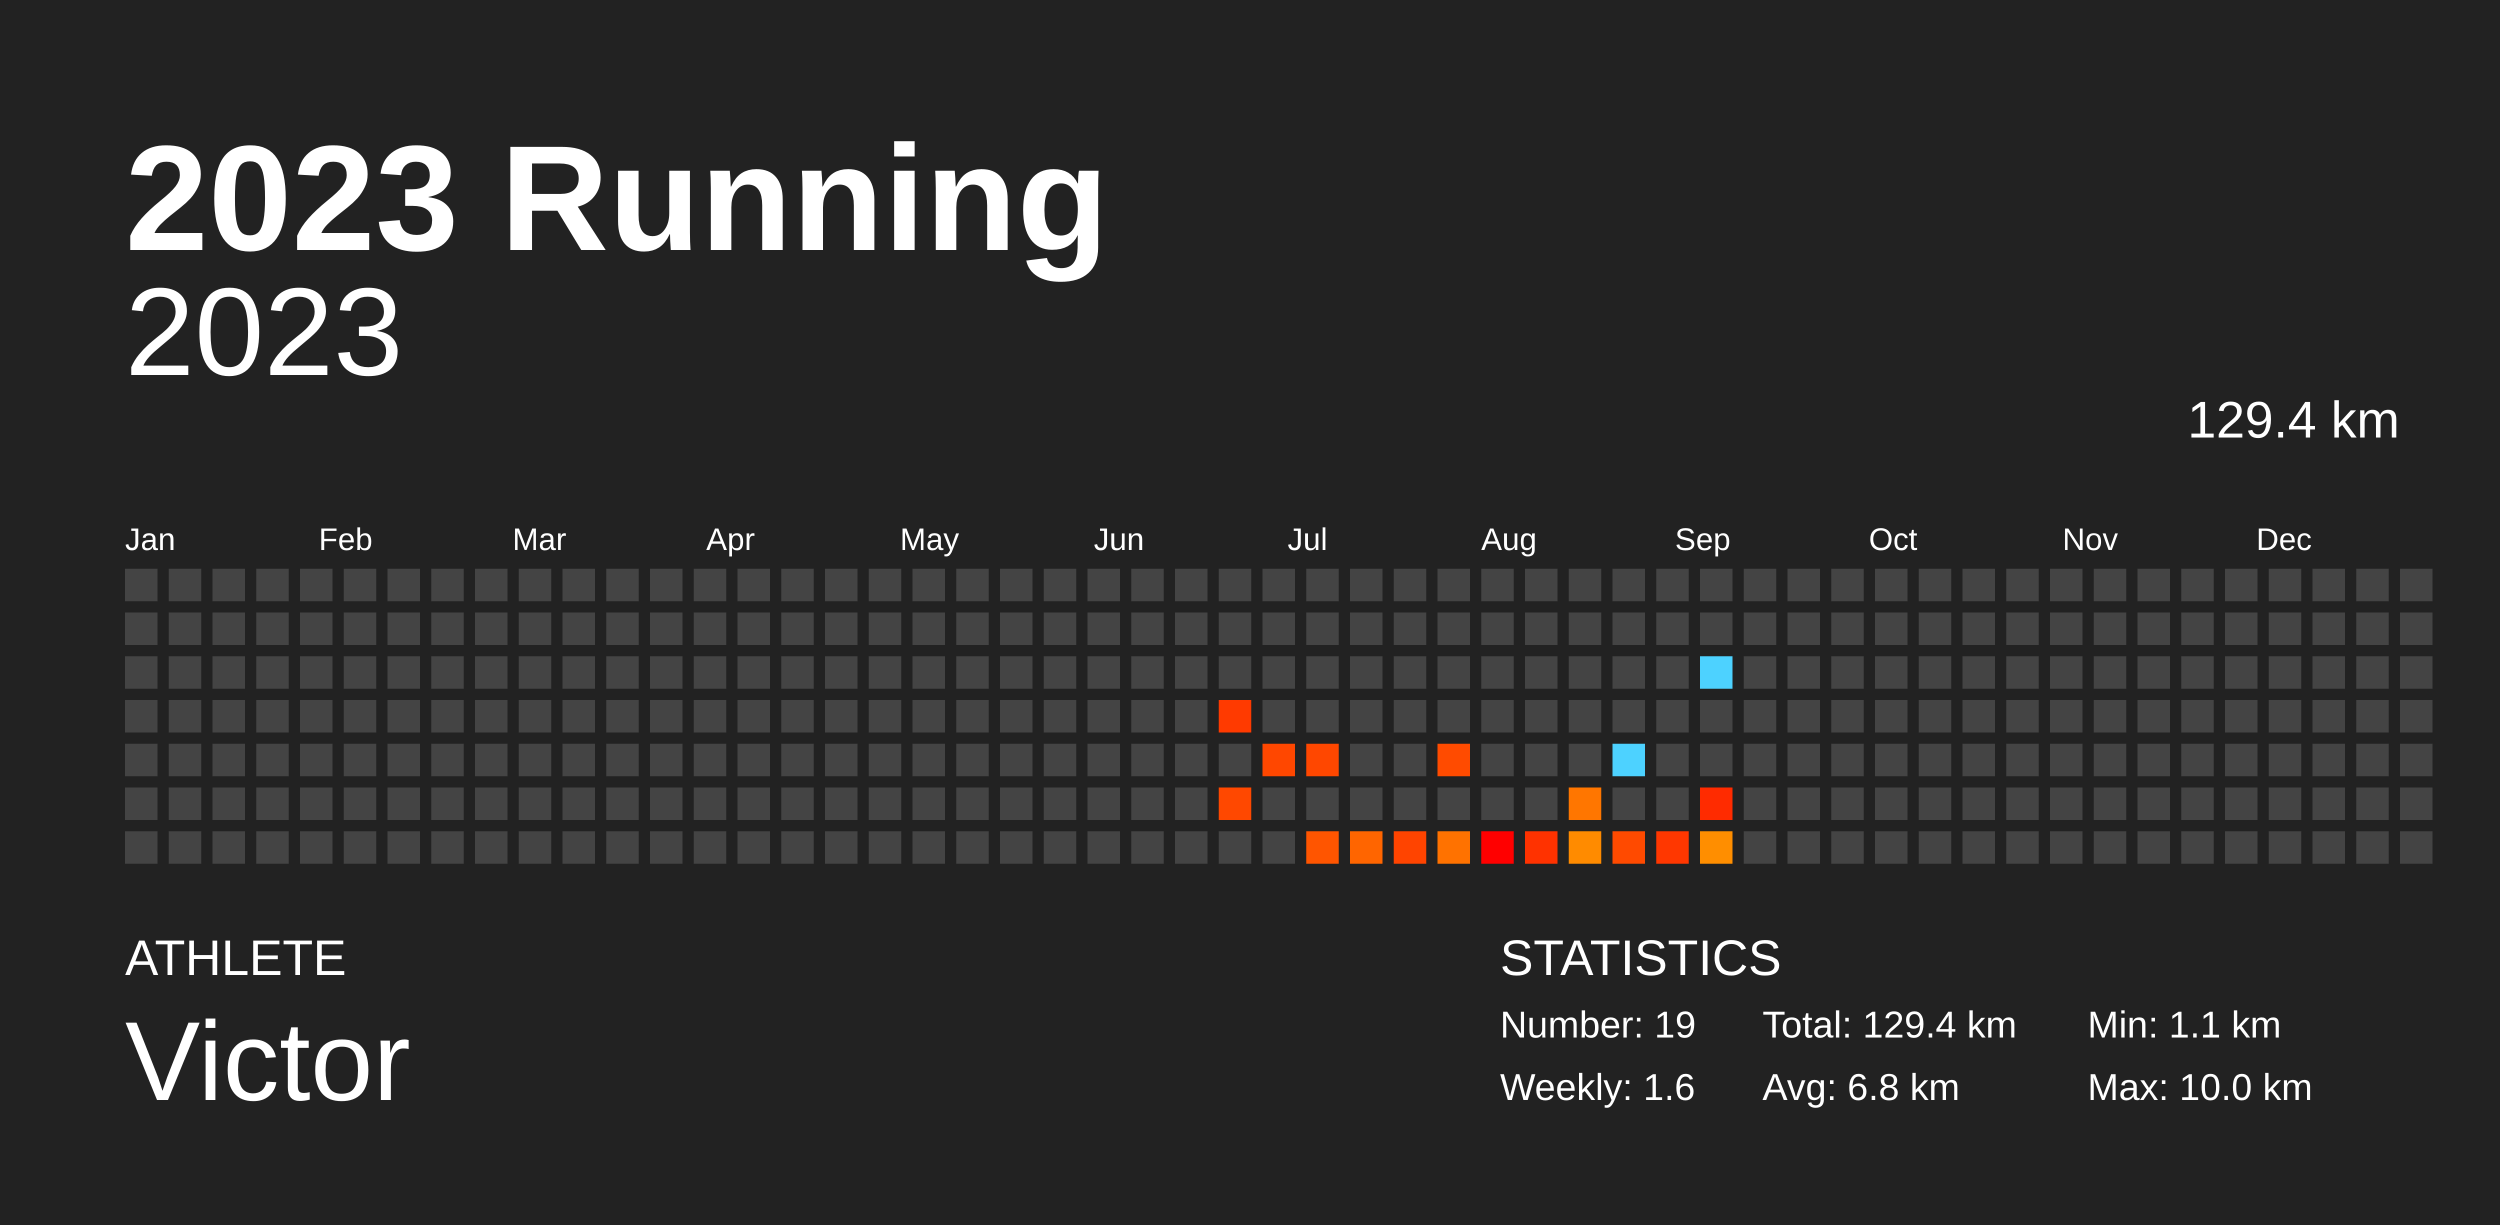
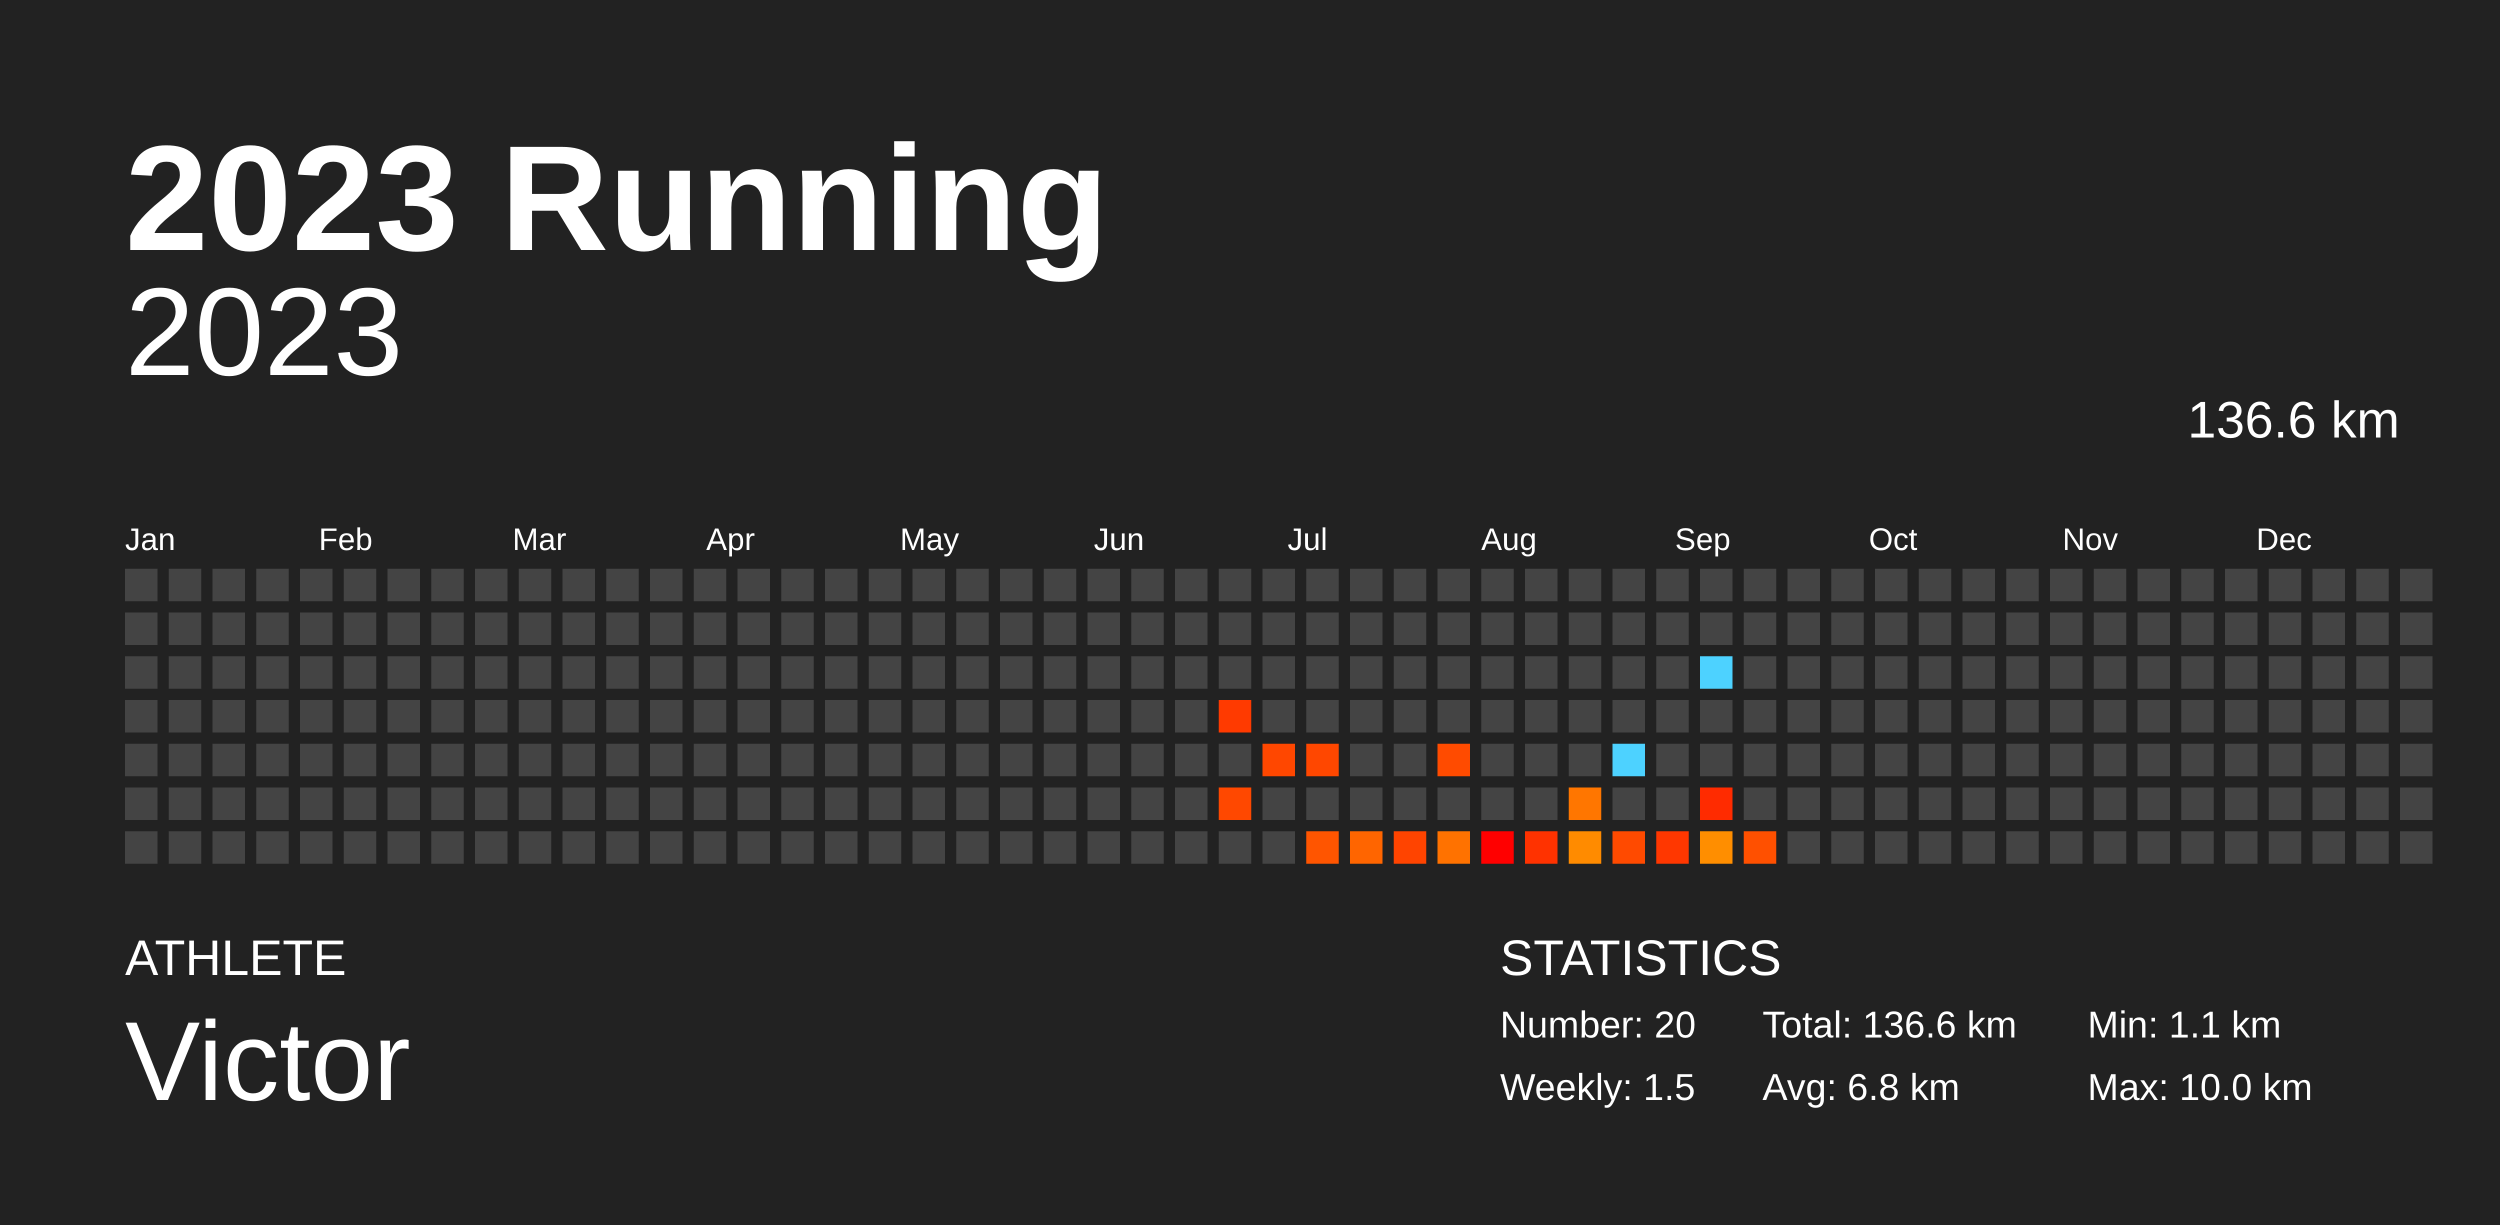
<svg xmlns="http://www.w3.org/2000/svg" baseProfile="full" height="98mm" version="1.1" viewBox="0,0,200,98" width="200mm">
  <defs />
  <rect fill="#222222" height="98" width="200" x="0" y="0" />
  <text fill="#FFFFFF" style="font-size:12px; font-family:Arial; font-weight:bold;" x="10" y="20">2023 Running</text>
  <text fill="#FFFFFF" style="font-size:4px; font-family:Arial" x="10" y="78">ATHLETE</text>
  <text fill="#FFFFFF" style="font-size:9px; font-family:Arial" x="10" y="88">Victor</text>
  <text fill="#FFFFFF" style="font-size:4px; font-family:Arial" x="120" y="78">STATISTICS</text>
-   <text fill="#FFFFFF" style="font-size:3px; font-family:Arial" x="120" y="83">Number: 19</text>
-   <text fill="#FFFFFF" style="font-size:3px; font-family:Arial" x="120" y="88">Weekly: 1.6</text>
-   <text fill="#FFFFFF" style="font-size:3px; font-family:Arial" x="141" y="83">Total: 129.4 km</text>
+   <text fill="#FFFFFF" style="font-size:3px; font-family:Arial" x="120" y="83">Number: 20</text>
+   <text fill="#FFFFFF" style="font-size:3px; font-family:Arial" x="120" y="88">Weekly: 1.5</text>
+   <text fill="#FFFFFF" style="font-size:3px; font-family:Arial" x="141" y="83">Total: 136.6 km</text>
  <text fill="#FFFFFF" style="font-size:3px; font-family:Arial" x="141" y="88">Avg: 6.8 km</text>
  <text fill="#FFFFFF" style="font-size:3px; font-family:Arial" x="167" y="83">Min: 1.1 km</text>
  <text fill="#FFFFFF" style="font-size:3px; font-family:Arial" x="167" y="88">Max: 10.0 km</text>
  <text alignment-baseline="hanging" fill="#FFFFFF" style="font-size:10.0px; font-family:Arial;" x="10" y="30">2023</text>
-   <text alignment-baseline="hanging" fill="#FFFFFF" style="font-size:4.125px; font-family:Arial;" x="175" y="35">129.4 km</text>
+   <text alignment-baseline="hanging" fill="#FFFFFF" style="font-size:4.125px; font-family:Arial;" x="175" y="35">136.6 km</text>
  <text fill="#FFFFFF" style="font-size:2.5px; font-family:Arial" x="10.0" y="44">Jan</text>
  <text fill="#FFFFFF" style="font-size:2.5px; font-family:Arial" x="25.5" y="44">Feb</text>
  <text fill="#FFFFFF" style="font-size:2.5px; font-family:Arial" x="41.0" y="44">Mar</text>
  <text fill="#FFFFFF" style="font-size:2.5px; font-family:Arial" x="56.5" y="44">Apr</text>
  <text fill="#FFFFFF" style="font-size:2.5px; font-family:Arial" x="72.0" y="44">May</text>
  <text fill="#FFFFFF" style="font-size:2.5px; font-family:Arial" x="87.5" y="44">Jun</text>
  <text fill="#FFFFFF" style="font-size:2.5px; font-family:Arial" x="103.0" y="44">Jul</text>
  <text fill="#FFFFFF" style="font-size:2.5px; font-family:Arial" x="118.5" y="44">Aug</text>
  <text fill="#FFFFFF" style="font-size:2.5px; font-family:Arial" x="134.0" y="44">Sep</text>
  <text fill="#FFFFFF" style="font-size:2.5px; font-family:Arial" x="149.5" y="44">Oct</text>
  <text fill="#FFFFFF" style="font-size:2.5px; font-family:Arial" x="165.0" y="44">Nov</text>
  <text fill="#FFFFFF" style="font-size:2.5px; font-family:Arial" x="180.5" y="44">Dec</text>
  <rect fill="#444444" height="2.6" width="2.6" x="10.0" y="45.5" />
  <rect fill="#444444" height="2.6" width="2.6" x="10.0" y="49.0" />
  <rect fill="#444444" height="2.6" width="2.6" x="10.0" y="52.5" />
  <rect fill="#444444" height="2.6" width="2.6" x="10.0" y="56.0" />
  <rect fill="#444444" height="2.6" width="2.6" x="10.0" y="59.5" />
  <rect fill="#444444" height="2.6" width="2.6" x="10.0" y="63.0" />
  <rect fill="#444444" height="2.6" width="2.6" x="10.0" y="66.5" />
  <rect fill="#444444" height="2.6" width="2.6" x="13.5" y="45.5" />
  <rect fill="#444444" height="2.6" width="2.6" x="13.5" y="49.0" />
  <rect fill="#444444" height="2.6" width="2.6" x="13.5" y="52.5" />
  <rect fill="#444444" height="2.6" width="2.6" x="13.5" y="56.0" />
  <rect fill="#444444" height="2.6" width="2.6" x="13.5" y="59.5" />
  <rect fill="#444444" height="2.6" width="2.6" x="13.5" y="63.0" />
  <rect fill="#444444" height="2.6" width="2.6" x="13.5" y="66.5" />
  <rect fill="#444444" height="2.6" width="2.6" x="17.0" y="45.5" />
  <rect fill="#444444" height="2.6" width="2.6" x="17.0" y="49.0" />
  <rect fill="#444444" height="2.6" width="2.6" x="17.0" y="52.5" />
  <rect fill="#444444" height="2.6" width="2.6" x="17.0" y="56.0" />
  <rect fill="#444444" height="2.6" width="2.6" x="17.0" y="59.5" />
  <rect fill="#444444" height="2.6" width="2.6" x="17.0" y="63.0" />
  <rect fill="#444444" height="2.6" width="2.6" x="17.0" y="66.5" />
  <rect fill="#444444" height="2.6" width="2.6" x="20.5" y="45.5" />
  <rect fill="#444444" height="2.6" width="2.6" x="20.5" y="49.0" />
  <rect fill="#444444" height="2.6" width="2.6" x="20.5" y="52.5" />
  <rect fill="#444444" height="2.6" width="2.6" x="20.5" y="56.0" />
  <rect fill="#444444" height="2.6" width="2.6" x="20.5" y="59.5" />
  <rect fill="#444444" height="2.6" width="2.6" x="20.5" y="63.0" />
  <rect fill="#444444" height="2.6" width="2.6" x="20.5" y="66.5" />
  <rect fill="#444444" height="2.6" width="2.6" x="24.0" y="45.5" />
  <rect fill="#444444" height="2.6" width="2.6" x="24.0" y="49.0" />
  <rect fill="#444444" height="2.6" width="2.6" x="24.0" y="52.5" />
  <rect fill="#444444" height="2.6" width="2.6" x="24.0" y="56.0" />
  <rect fill="#444444" height="2.6" width="2.6" x="24.0" y="59.5" />
  <rect fill="#444444" height="2.6" width="2.6" x="24.0" y="63.0" />
  <rect fill="#444444" height="2.6" width="2.6" x="24.0" y="66.5" />
  <rect fill="#444444" height="2.6" width="2.6" x="27.5" y="45.5" />
  <rect fill="#444444" height="2.6" width="2.6" x="27.5" y="49.0" />
  <rect fill="#444444" height="2.6" width="2.6" x="27.5" y="52.5" />
  <rect fill="#444444" height="2.6" width="2.6" x="27.5" y="56.0" />
  <rect fill="#444444" height="2.6" width="2.6" x="27.5" y="59.5" />
  <rect fill="#444444" height="2.6" width="2.6" x="27.5" y="63.0" />
  <rect fill="#444444" height="2.6" width="2.6" x="27.5" y="66.5" />
  <rect fill="#444444" height="2.6" width="2.6" x="31.0" y="45.5" />
  <rect fill="#444444" height="2.6" width="2.6" x="31.0" y="49.0" />
  <rect fill="#444444" height="2.6" width="2.6" x="31.0" y="52.5" />
  <rect fill="#444444" height="2.6" width="2.6" x="31.0" y="56.0" />
  <rect fill="#444444" height="2.6" width="2.6" x="31.0" y="59.5" />
  <rect fill="#444444" height="2.6" width="2.6" x="31.0" y="63.0" />
  <rect fill="#444444" height="2.6" width="2.6" x="31.0" y="66.5" />
  <rect fill="#444444" height="2.6" width="2.6" x="34.5" y="45.5" />
  <rect fill="#444444" height="2.6" width="2.6" x="34.5" y="49.0" />
  <rect fill="#444444" height="2.6" width="2.6" x="34.5" y="52.5" />
  <rect fill="#444444" height="2.6" width="2.6" x="34.5" y="56.0" />
  <rect fill="#444444" height="2.6" width="2.6" x="34.5" y="59.5" />
  <rect fill="#444444" height="2.6" width="2.6" x="34.5" y="63.0" />
  <rect fill="#444444" height="2.6" width="2.6" x="34.5" y="66.5" />
  <rect fill="#444444" height="2.6" width="2.6" x="38.0" y="45.5" />
  <rect fill="#444444" height="2.6" width="2.6" x="38.0" y="49.0" />
  <rect fill="#444444" height="2.6" width="2.6" x="38.0" y="52.5" />
  <rect fill="#444444" height="2.6" width="2.6" x="38.0" y="56.0" />
  <rect fill="#444444" height="2.6" width="2.6" x="38.0" y="59.5" />
  <rect fill="#444444" height="2.6" width="2.6" x="38.0" y="63.0" />
  <rect fill="#444444" height="2.6" width="2.6" x="38.0" y="66.5" />
  <rect fill="#444444" height="2.6" width="2.6" x="41.5" y="45.5" />
  <rect fill="#444444" height="2.6" width="2.6" x="41.5" y="49.0" />
  <rect fill="#444444" height="2.6" width="2.6" x="41.5" y="52.5" />
  <rect fill="#444444" height="2.6" width="2.6" x="41.5" y="56.0" />
  <rect fill="#444444" height="2.6" width="2.6" x="41.5" y="59.5" />
  <rect fill="#444444" height="2.6" width="2.6" x="41.5" y="63.0" />
  <rect fill="#444444" height="2.6" width="2.6" x="41.5" y="66.5" />
  <rect fill="#444444" height="2.6" width="2.6" x="45.0" y="45.5" />
  <rect fill="#444444" height="2.6" width="2.6" x="45.0" y="49.0" />
  <rect fill="#444444" height="2.6" width="2.6" x="45.0" y="52.5" />
  <rect fill="#444444" height="2.6" width="2.6" x="45.0" y="56.0" />
  <rect fill="#444444" height="2.6" width="2.6" x="45.0" y="59.5" />
  <rect fill="#444444" height="2.6" width="2.6" x="45.0" y="63.0" />
  <rect fill="#444444" height="2.6" width="2.6" x="45.0" y="66.5" />
  <rect fill="#444444" height="2.6" width="2.6" x="48.5" y="45.5" />
  <rect fill="#444444" height="2.6" width="2.6" x="48.5" y="49.0" />
  <rect fill="#444444" height="2.6" width="2.6" x="48.5" y="52.5" />
  <rect fill="#444444" height="2.6" width="2.6" x="48.5" y="56.0" />
  <rect fill="#444444" height="2.6" width="2.6" x="48.5" y="59.5" />
  <rect fill="#444444" height="2.6" width="2.6" x="48.5" y="63.0" />
  <rect fill="#444444" height="2.6" width="2.6" x="48.5" y="66.5" />
  <rect fill="#444444" height="2.6" width="2.6" x="52.0" y="45.5" />
  <rect fill="#444444" height="2.6" width="2.6" x="52.0" y="49.0" />
  <rect fill="#444444" height="2.6" width="2.6" x="52.0" y="52.5" />
  <rect fill="#444444" height="2.6" width="2.6" x="52.0" y="56.0" />
  <rect fill="#444444" height="2.6" width="2.6" x="52.0" y="59.5" />
  <rect fill="#444444" height="2.6" width="2.6" x="52.0" y="63.0" />
  <rect fill="#444444" height="2.6" width="2.6" x="52.0" y="66.5" />
  <rect fill="#444444" height="2.6" width="2.6" x="55.5" y="45.5" />
  <rect fill="#444444" height="2.6" width="2.6" x="55.5" y="49.0" />
  <rect fill="#444444" height="2.6" width="2.6" x="55.5" y="52.5" />
  <rect fill="#444444" height="2.6" width="2.6" x="55.5" y="56.0" />
  <rect fill="#444444" height="2.6" width="2.6" x="55.5" y="59.5" />
  <rect fill="#444444" height="2.6" width="2.6" x="55.5" y="63.0" />
  <rect fill="#444444" height="2.6" width="2.6" x="55.5" y="66.5" />
  <rect fill="#444444" height="2.6" width="2.6" x="59.0" y="45.5" />
  <rect fill="#444444" height="2.6" width="2.6" x="59.0" y="49.0" />
  <rect fill="#444444" height="2.6" width="2.6" x="59.0" y="52.5" />
  <rect fill="#444444" height="2.6" width="2.6" x="59.0" y="56.0" />
  <rect fill="#444444" height="2.6" width="2.6" x="59.0" y="59.5" />
  <rect fill="#444444" height="2.6" width="2.6" x="59.0" y="63.0" />
  <rect fill="#444444" height="2.6" width="2.6" x="59.0" y="66.5" />
  <rect fill="#444444" height="2.6" width="2.6" x="62.5" y="45.5" />
  <rect fill="#444444" height="2.6" width="2.6" x="62.5" y="49.0" />
  <rect fill="#444444" height="2.6" width="2.6" x="62.5" y="52.5" />
  <rect fill="#444444" height="2.6" width="2.6" x="62.5" y="56.0" />
  <rect fill="#444444" height="2.6" width="2.6" x="62.5" y="59.5" />
  <rect fill="#444444" height="2.6" width="2.6" x="62.5" y="63.0" />
  <rect fill="#444444" height="2.6" width="2.6" x="62.5" y="66.5" />
  <rect fill="#444444" height="2.6" width="2.6" x="66.0" y="45.5" />
  <rect fill="#444444" height="2.6" width="2.6" x="66.0" y="49.0" />
  <rect fill="#444444" height="2.6" width="2.6" x="66.0" y="52.5" />
  <rect fill="#444444" height="2.6" width="2.6" x="66.0" y="56.0" />
  <rect fill="#444444" height="2.6" width="2.6" x="66.0" y="59.5" />
  <rect fill="#444444" height="2.6" width="2.6" x="66.0" y="63.0" />
  <rect fill="#444444" height="2.6" width="2.6" x="66.0" y="66.5" />
  <rect fill="#444444" height="2.6" width="2.6" x="69.5" y="45.5" />
  <rect fill="#444444" height="2.6" width="2.6" x="69.5" y="49.0" />
  <rect fill="#444444" height="2.6" width="2.6" x="69.5" y="52.5" />
  <rect fill="#444444" height="2.6" width="2.6" x="69.5" y="56.0" />
  <rect fill="#444444" height="2.6" width="2.6" x="69.5" y="59.5" />
  <rect fill="#444444" height="2.6" width="2.6" x="69.5" y="63.0" />
  <rect fill="#444444" height="2.6" width="2.6" x="69.5" y="66.5" />
  <rect fill="#444444" height="2.6" width="2.6" x="73.0" y="45.5" />
  <rect fill="#444444" height="2.6" width="2.6" x="73.0" y="49.0" />
  <rect fill="#444444" height="2.6" width="2.6" x="73.0" y="52.5" />
  <rect fill="#444444" height="2.6" width="2.6" x="73.0" y="56.0" />
  <rect fill="#444444" height="2.6" width="2.6" x="73.0" y="59.5" />
  <rect fill="#444444" height="2.6" width="2.6" x="73.0" y="63.0" />
  <rect fill="#444444" height="2.6" width="2.6" x="73.0" y="66.5" />
  <rect fill="#444444" height="2.6" width="2.6" x="76.5" y="45.5" />
  <rect fill="#444444" height="2.6" width="2.6" x="76.5" y="49.0" />
  <rect fill="#444444" height="2.6" width="2.6" x="76.5" y="52.5" />
  <rect fill="#444444" height="2.6" width="2.6" x="76.5" y="56.0" />
  <rect fill="#444444" height="2.6" width="2.6" x="76.5" y="59.5" />
  <rect fill="#444444" height="2.6" width="2.6" x="76.5" y="63.0" />
  <rect fill="#444444" height="2.6" width="2.6" x="76.5" y="66.5" />
  <rect fill="#444444" height="2.6" width="2.6" x="80.0" y="45.5" />
  <rect fill="#444444" height="2.6" width="2.6" x="80.0" y="49.0" />
  <rect fill="#444444" height="2.6" width="2.6" x="80.0" y="52.5" />
  <rect fill="#444444" height="2.6" width="2.6" x="80.0" y="56.0" />
  <rect fill="#444444" height="2.6" width="2.6" x="80.0" y="59.5" />
  <rect fill="#444444" height="2.6" width="2.6" x="80.0" y="63.0" />
  <rect fill="#444444" height="2.6" width="2.6" x="80.0" y="66.5" />
  <rect fill="#444444" height="2.6" width="2.6" x="83.5" y="45.5" />
  <rect fill="#444444" height="2.6" width="2.6" x="83.5" y="49.0" />
  <rect fill="#444444" height="2.6" width="2.6" x="83.5" y="52.5" />
  <rect fill="#444444" height="2.6" width="2.6" x="83.5" y="56.0" />
  <rect fill="#444444" height="2.6" width="2.6" x="83.5" y="59.5" />
  <rect fill="#444444" height="2.6" width="2.6" x="83.5" y="63.0" />
  <rect fill="#444444" height="2.6" width="2.6" x="83.5" y="66.5" />
  <rect fill="#444444" height="2.6" width="2.6" x="87.0" y="45.5" />
  <rect fill="#444444" height="2.6" width="2.6" x="87.0" y="49.0" />
  <rect fill="#444444" height="2.6" width="2.6" x="87.0" y="52.5" />
  <rect fill="#444444" height="2.6" width="2.6" x="87.0" y="56.0" />
  <rect fill="#444444" height="2.6" width="2.6" x="87.0" y="59.5" />
  <rect fill="#444444" height="2.6" width="2.6" x="87.0" y="63.0" />
  <rect fill="#444444" height="2.6" width="2.6" x="87.0" y="66.5" />
  <rect fill="#444444" height="2.6" width="2.6" x="90.5" y="45.5" />
  <rect fill="#444444" height="2.6" width="2.6" x="90.5" y="49.0" />
  <rect fill="#444444" height="2.6" width="2.6" x="90.5" y="52.5" />
  <rect fill="#444444" height="2.6" width="2.6" x="90.5" y="56.0" />
  <rect fill="#444444" height="2.6" width="2.6" x="90.5" y="59.5" />
  <rect fill="#444444" height="2.6" width="2.6" x="90.5" y="63.0" />
  <rect fill="#444444" height="2.6" width="2.6" x="90.5" y="66.5" />
  <rect fill="#444444" height="2.6" width="2.6" x="94.0" y="45.5" />
  <rect fill="#444444" height="2.6" width="2.6" x="94.0" y="49.0" />
  <rect fill="#444444" height="2.6" width="2.6" x="94.0" y="52.5" />
  <rect fill="#444444" height="2.6" width="2.6" x="94.0" y="56.0" />
  <rect fill="#444444" height="2.6" width="2.6" x="94.0" y="59.5" />
  <rect fill="#444444" height="2.6" width="2.6" x="94.0" y="63.0" />
  <rect fill="#444444" height="2.6" width="2.6" x="94.0" y="66.5" />
  <rect fill="#444444" height="2.6" width="2.6" x="97.5" y="45.5" />
  <rect fill="#444444" height="2.6" width="2.6" x="97.5" y="49.0" />
  <rect fill="#444444" height="2.6" width="2.6" x="97.5" y="52.5" />
  <rect fill="#ff3a00" height="2.6" width="2.6" x="97.5" y="56.0" />
  <rect fill="#444444" height="2.6" width="2.6" x="97.5" y="59.5" />
  <rect fill="#ff4800" height="2.6" width="2.6" x="97.5" y="63.0" />
  <rect fill="#444444" height="2.6" width="2.6" x="97.5" y="66.5" />
  <rect fill="#444444" height="2.6" width="2.6" x="101.0" y="45.5" />
  <rect fill="#444444" height="2.6" width="2.6" x="101.0" y="49.0" />
  <rect fill="#444444" height="2.6" width="2.6" x="101.0" y="52.5" />
  <rect fill="#444444" height="2.6" width="2.6" x="101.0" y="56.0" />
  <rect fill="#ff4700" height="2.6" width="2.6" x="101.0" y="59.5" />
  <rect fill="#444444" height="2.6" width="2.6" x="101.0" y="63.0" />
  <rect fill="#444444" height="2.6" width="2.6" x="101.0" y="66.5" />
  <rect fill="#444444" height="2.6" width="2.6" x="104.5" y="45.5" />
  <rect fill="#444444" height="2.6" width="2.6" x="104.5" y="49.0" />
  <rect fill="#444444" height="2.6" width="2.6" x="104.5" y="52.5" />
  <rect fill="#444444" height="2.6" width="2.6" x="104.5" y="56.0" />
  <rect fill="#ff4700" height="2.6" width="2.6" x="104.5" y="59.5" />
  <rect fill="#444444" height="2.6" width="2.6" x="104.5" y="63.0" />
  <rect fill="#ff5500" height="2.6" width="2.6" x="104.5" y="66.5" />
  <rect fill="#444444" height="2.6" width="2.6" x="108.0" y="45.5" />
  <rect fill="#444444" height="2.6" width="2.6" x="108.0" y="49.0" />
  <rect fill="#444444" height="2.6" width="2.6" x="108.0" y="52.5" />
  <rect fill="#444444" height="2.6" width="2.6" x="108.0" y="56.0" />
  <rect fill="#444444" height="2.6" width="2.6" x="108.0" y="59.5" />
  <rect fill="#444444" height="2.6" width="2.6" x="108.0" y="63.0" />
  <rect fill="#ff6500" height="2.6" width="2.6" x="108.0" y="66.5" />
  <rect fill="#444444" height="2.6" width="2.6" x="111.5" y="45.5" />
  <rect fill="#444444" height="2.6" width="2.6" x="111.5" y="49.0" />
  <rect fill="#444444" height="2.6" width="2.6" x="111.5" y="52.5" />
  <rect fill="#444444" height="2.6" width="2.6" x="111.5" y="56.0" />
  <rect fill="#444444" height="2.6" width="2.6" x="111.5" y="59.5" />
  <rect fill="#444444" height="2.6" width="2.6" x="111.5" y="63.0" />
  <rect fill="#ff4400" height="2.6" width="2.6" x="111.5" y="66.5" />
  <rect fill="#444444" height="2.6" width="2.6" x="115.0" y="45.5" />
  <rect fill="#444444" height="2.6" width="2.6" x="115.0" y="49.0" />
  <rect fill="#444444" height="2.6" width="2.6" x="115.0" y="52.5" />
  <rect fill="#444444" height="2.6" width="2.6" x="115.0" y="56.0" />
  <rect fill="#ff4b00" height="2.6" width="2.6" x="115.0" y="59.5" />
  <rect fill="#444444" height="2.6" width="2.6" x="115.0" y="63.0" />
  <rect fill="#ff7200" height="2.6" width="2.6" x="115.0" y="66.5" />
  <rect fill="#444444" height="2.6" width="2.6" x="118.5" y="45.5" />
  <rect fill="#444444" height="2.6" width="2.6" x="118.5" y="49.0" />
  <rect fill="#444444" height="2.6" width="2.6" x="118.5" y="52.5" />
  <rect fill="#444444" height="2.6" width="2.6" x="118.5" y="56.0" />
  <rect fill="#444444" height="2.6" width="2.6" x="118.5" y="59.5" />
  <rect fill="#444444" height="2.6" width="2.6" x="118.5" y="63.0" />
  <rect fill="red" height="2.6" width="2.6" x="118.5" y="66.5" />
  <rect fill="#444444" height="2.6" width="2.6" x="122.0" y="45.5" />
  <rect fill="#444444" height="2.6" width="2.6" x="122.0" y="49.0" />
  <rect fill="#444444" height="2.6" width="2.6" x="122.0" y="52.5" />
  <rect fill="#444444" height="2.6" width="2.6" x="122.0" y="56.0" />
  <rect fill="#444444" height="2.6" width="2.6" x="122.0" y="59.5" />
  <rect fill="#444444" height="2.6" width="2.6" x="122.0" y="63.0" />
  <rect fill="#ff3200" height="2.6" width="2.6" x="122.0" y="66.5" />
  <rect fill="#444444" height="2.6" width="2.6" x="125.5" y="45.5" />
  <rect fill="#444444" height="2.6" width="2.6" x="125.5" y="49.0" />
  <rect fill="#444444" height="2.6" width="2.6" x="125.5" y="52.5" />
  <rect fill="#444444" height="2.6" width="2.6" x="125.5" y="56.0" />
  <rect fill="#444444" height="2.6" width="2.6" x="125.5" y="59.5" />
  <rect fill="#ff7600" height="2.6" width="2.6" x="125.5" y="63.0" />
  <rect fill="#ff8b00" height="2.6" width="2.6" x="125.5" y="66.5" />
  <rect fill="#444444" height="2.6" width="2.6" x="129.0" y="45.5" />
  <rect fill="#444444" height="2.6" width="2.6" x="129.0" y="49.0" />
  <rect fill="#444444" height="2.6" width="2.6" x="129.0" y="52.5" />
  <rect fill="#444444" height="2.6" width="2.6" x="129.0" y="56.0" />
  <rect fill="#4dd2ff" height="2.6" width="2.6" x="129.0" y="59.5" />
  <rect fill="#444444" height="2.6" width="2.6" x="129.0" y="63.0" />
  <rect fill="#ff4a00" height="2.6" width="2.6" x="129.0" y="66.5" />
  <rect fill="#444444" height="2.6" width="2.6" x="132.5" y="45.5" />
  <rect fill="#444444" height="2.6" width="2.6" x="132.5" y="49.0" />
  <rect fill="#444444" height="2.6" width="2.6" x="132.5" y="52.5" />
  <rect fill="#444444" height="2.6" width="2.6" x="132.5" y="56.0" />
  <rect fill="#444444" height="2.6" width="2.6" x="132.5" y="59.5" />
  <rect fill="#444444" height="2.6" width="2.6" x="132.5" y="63.0" />
  <rect fill="#ff3700" height="2.6" width="2.6" x="132.5" y="66.5" />
  <rect fill="#444444" height="2.6" width="2.6" x="136.0" y="45.5" />
  <rect fill="#444444" height="2.6" width="2.6" x="136.0" y="49.0" />
  <rect fill="#4dd2ff" height="2.6" width="2.6" x="136.0" y="52.5" />
  <rect fill="#444444" height="2.6" width="2.6" x="136.0" y="56.0" />
  <rect fill="#444444" height="2.6" width="2.6" x="136.0" y="59.5" />
  <rect fill="#ff2b00" height="2.6" width="2.6" x="136.0" y="63.0" />
  <rect fill="#ff8e00" height="2.6" width="2.6" x="136.0" y="66.5" />
  <rect fill="#444444" height="2.6" width="2.6" x="139.5" y="45.5" />
  <rect fill="#444444" height="2.6" width="2.6" x="139.5" y="49.0" />
  <rect fill="#444444" height="2.6" width="2.6" x="139.5" y="52.5" />
  <rect fill="#444444" height="2.6" width="2.6" x="139.5" y="56.0" />
  <rect fill="#444444" height="2.6" width="2.6" x="139.5" y="59.5" />
  <rect fill="#444444" height="2.6" width="2.6" x="139.5" y="63.0" />
-   <rect fill="#444444" height="2.6" width="2.6" x="139.5" y="66.5" />
+   <rect fill="#ff5000" height="2.6" width="2.6" x="139.5" y="66.5" />
  <rect fill="#444444" height="2.6" width="2.6" x="143.0" y="45.5" />
  <rect fill="#444444" height="2.6" width="2.6" x="143.0" y="49.0" />
  <rect fill="#444444" height="2.6" width="2.6" x="143.0" y="52.5" />
  <rect fill="#444444" height="2.6" width="2.6" x="143.0" y="56.0" />
  <rect fill="#444444" height="2.6" width="2.6" x="143.0" y="59.5" />
  <rect fill="#444444" height="2.6" width="2.6" x="143.0" y="63.0" />
  <rect fill="#444444" height="2.6" width="2.6" x="143.0" y="66.5" />
  <rect fill="#444444" height="2.6" width="2.6" x="146.5" y="45.5" />
  <rect fill="#444444" height="2.6" width="2.6" x="146.5" y="49.0" />
  <rect fill="#444444" height="2.6" width="2.6" x="146.5" y="52.5" />
  <rect fill="#444444" height="2.6" width="2.6" x="146.5" y="56.0" />
  <rect fill="#444444" height="2.6" width="2.6" x="146.5" y="59.5" />
  <rect fill="#444444" height="2.6" width="2.6" x="146.5" y="63.0" />
  <rect fill="#444444" height="2.6" width="2.6" x="146.5" y="66.5" />
  <rect fill="#444444" height="2.6" width="2.6" x="150.0" y="45.5" />
  <rect fill="#444444" height="2.6" width="2.6" x="150.0" y="49.0" />
  <rect fill="#444444" height="2.6" width="2.6" x="150.0" y="52.5" />
  <rect fill="#444444" height="2.6" width="2.6" x="150.0" y="56.0" />
  <rect fill="#444444" height="2.6" width="2.6" x="150.0" y="59.5" />
  <rect fill="#444444" height="2.6" width="2.6" x="150.0" y="63.0" />
  <rect fill="#444444" height="2.6" width="2.6" x="150.0" y="66.5" />
  <rect fill="#444444" height="2.6" width="2.6" x="153.5" y="45.5" />
  <rect fill="#444444" height="2.6" width="2.6" x="153.5" y="49.0" />
  <rect fill="#444444" height="2.6" width="2.6" x="153.5" y="52.5" />
  <rect fill="#444444" height="2.6" width="2.6" x="153.5" y="56.0" />
  <rect fill="#444444" height="2.6" width="2.6" x="153.5" y="59.5" />
  <rect fill="#444444" height="2.6" width="2.6" x="153.5" y="63.0" />
  <rect fill="#444444" height="2.6" width="2.6" x="153.5" y="66.5" />
  <rect fill="#444444" height="2.6" width="2.6" x="157.0" y="45.5" />
  <rect fill="#444444" height="2.6" width="2.6" x="157.0" y="49.0" />
  <rect fill="#444444" height="2.6" width="2.6" x="157.0" y="52.5" />
  <rect fill="#444444" height="2.6" width="2.6" x="157.0" y="56.0" />
  <rect fill="#444444" height="2.6" width="2.6" x="157.0" y="59.5" />
  <rect fill="#444444" height="2.6" width="2.6" x="157.0" y="63.0" />
  <rect fill="#444444" height="2.6" width="2.6" x="157.0" y="66.5" />
  <rect fill="#444444" height="2.6" width="2.6" x="160.5" y="45.5" />
  <rect fill="#444444" height="2.6" width="2.6" x="160.5" y="49.0" />
  <rect fill="#444444" height="2.6" width="2.6" x="160.5" y="52.5" />
  <rect fill="#444444" height="2.6" width="2.6" x="160.5" y="56.0" />
  <rect fill="#444444" height="2.6" width="2.6" x="160.5" y="59.5" />
  <rect fill="#444444" height="2.6" width="2.6" x="160.5" y="63.0" />
  <rect fill="#444444" height="2.6" width="2.6" x="160.5" y="66.5" />
  <rect fill="#444444" height="2.6" width="2.6" x="164.0" y="45.5" />
  <rect fill="#444444" height="2.6" width="2.6" x="164.0" y="49.0" />
  <rect fill="#444444" height="2.6" width="2.6" x="164.0" y="52.5" />
  <rect fill="#444444" height="2.6" width="2.6" x="164.0" y="56.0" />
  <rect fill="#444444" height="2.6" width="2.6" x="164.0" y="59.5" />
  <rect fill="#444444" height="2.6" width="2.6" x="164.0" y="63.0" />
  <rect fill="#444444" height="2.6" width="2.6" x="164.0" y="66.5" />
  <rect fill="#444444" height="2.6" width="2.6" x="167.5" y="45.5" />
  <rect fill="#444444" height="2.6" width="2.6" x="167.5" y="49.0" />
  <rect fill="#444444" height="2.6" width="2.6" x="167.5" y="52.5" />
  <rect fill="#444444" height="2.6" width="2.6" x="167.5" y="56.0" />
  <rect fill="#444444" height="2.6" width="2.6" x="167.5" y="59.5" />
  <rect fill="#444444" height="2.6" width="2.6" x="167.5" y="63.0" />
  <rect fill="#444444" height="2.6" width="2.6" x="167.5" y="66.5" />
  <rect fill="#444444" height="2.6" width="2.6" x="171.0" y="45.5" />
  <rect fill="#444444" height="2.6" width="2.6" x="171.0" y="49.0" />
  <rect fill="#444444" height="2.6" width="2.6" x="171.0" y="52.5" />
  <rect fill="#444444" height="2.6" width="2.6" x="171.0" y="56.0" />
  <rect fill="#444444" height="2.6" width="2.6" x="171.0" y="59.5" />
  <rect fill="#444444" height="2.6" width="2.6" x="171.0" y="63.0" />
  <rect fill="#444444" height="2.6" width="2.6" x="171.0" y="66.5" />
  <rect fill="#444444" height="2.6" width="2.6" x="174.5" y="45.5" />
  <rect fill="#444444" height="2.6" width="2.6" x="174.5" y="49.0" />
  <rect fill="#444444" height="2.6" width="2.6" x="174.5" y="52.5" />
  <rect fill="#444444" height="2.6" width="2.6" x="174.5" y="56.0" />
  <rect fill="#444444" height="2.6" width="2.6" x="174.5" y="59.5" />
  <rect fill="#444444" height="2.6" width="2.6" x="174.5" y="63.0" />
  <rect fill="#444444" height="2.6" width="2.6" x="174.5" y="66.5" />
  <rect fill="#444444" height="2.6" width="2.6" x="178.0" y="45.5" />
  <rect fill="#444444" height="2.6" width="2.6" x="178.0" y="49.0" />
  <rect fill="#444444" height="2.6" width="2.6" x="178.0" y="52.5" />
  <rect fill="#444444" height="2.6" width="2.6" x="178.0" y="56.0" />
  <rect fill="#444444" height="2.6" width="2.6" x="178.0" y="59.5" />
  <rect fill="#444444" height="2.6" width="2.6" x="178.0" y="63.0" />
  <rect fill="#444444" height="2.6" width="2.6" x="178.0" y="66.5" />
  <rect fill="#444444" height="2.6" width="2.6" x="181.5" y="45.5" />
  <rect fill="#444444" height="2.6" width="2.6" x="181.5" y="49.0" />
  <rect fill="#444444" height="2.6" width="2.6" x="181.5" y="52.5" />
  <rect fill="#444444" height="2.6" width="2.6" x="181.5" y="56.0" />
  <rect fill="#444444" height="2.6" width="2.6" x="181.5" y="59.5" />
  <rect fill="#444444" height="2.6" width="2.6" x="181.5" y="63.0" />
  <rect fill="#444444" height="2.6" width="2.6" x="181.5" y="66.5" />
  <rect fill="#444444" height="2.6" width="2.6" x="185.0" y="45.5" />
  <rect fill="#444444" height="2.6" width="2.6" x="185.0" y="49.0" />
  <rect fill="#444444" height="2.6" width="2.6" x="185.0" y="52.5" />
  <rect fill="#444444" height="2.6" width="2.6" x="185.0" y="56.0" />
  <rect fill="#444444" height="2.6" width="2.6" x="185.0" y="59.5" />
  <rect fill="#444444" height="2.6" width="2.6" x="185.0" y="63.0" />
  <rect fill="#444444" height="2.6" width="2.6" x="185.0" y="66.5" />
  <rect fill="#444444" height="2.6" width="2.6" x="188.5" y="45.5" />
  <rect fill="#444444" height="2.6" width="2.6" x="188.5" y="49.0" />
  <rect fill="#444444" height="2.6" width="2.6" x="188.5" y="52.5" />
  <rect fill="#444444" height="2.6" width="2.6" x="188.5" y="56.0" />
  <rect fill="#444444" height="2.6" width="2.6" x="188.5" y="59.5" />
  <rect fill="#444444" height="2.6" width="2.6" x="188.5" y="63.0" />
  <rect fill="#444444" height="2.6" width="2.6" x="188.5" y="66.5" />
  <rect fill="#444444" height="2.6" width="2.6" x="192.0" y="45.5" />
  <rect fill="#444444" height="2.6" width="2.6" x="192.0" y="49.0" />
  <rect fill="#444444" height="2.6" width="2.6" x="192.0" y="52.5" />
  <rect fill="#444444" height="2.6" width="2.6" x="192.0" y="56.0" />
  <rect fill="#444444" height="2.6" width="2.6" x="192.0" y="59.5" />
  <rect fill="#444444" height="2.6" width="2.6" x="192.0" y="63.0" />
  <rect fill="#444444" height="2.6" width="2.6" x="192.0" y="66.5" />
</svg>
